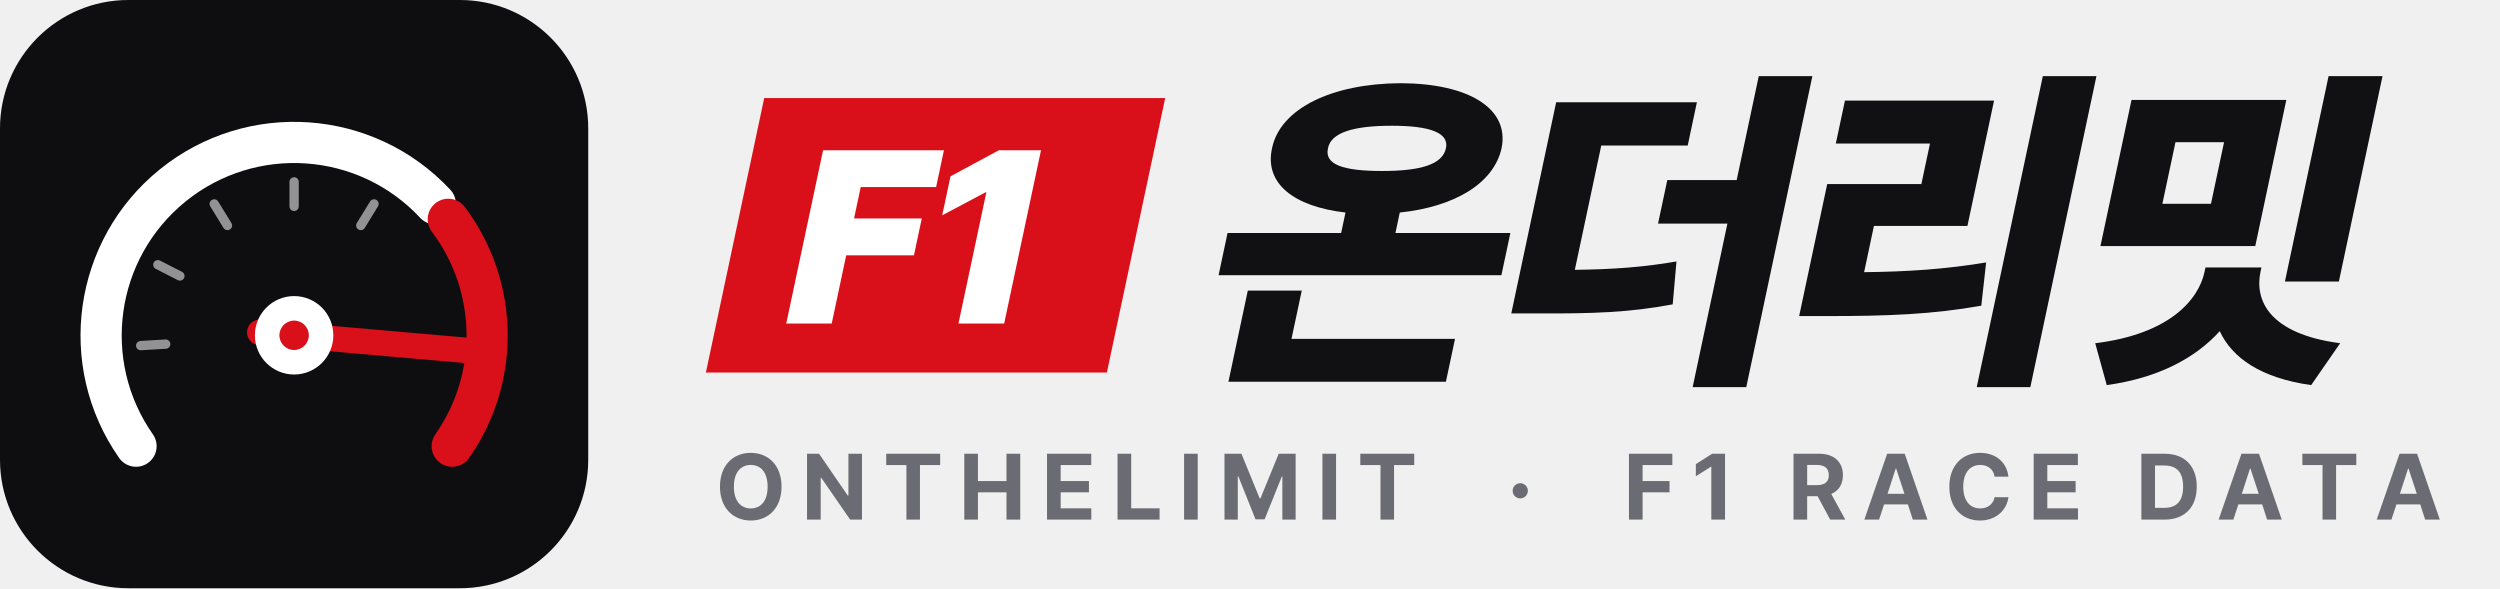
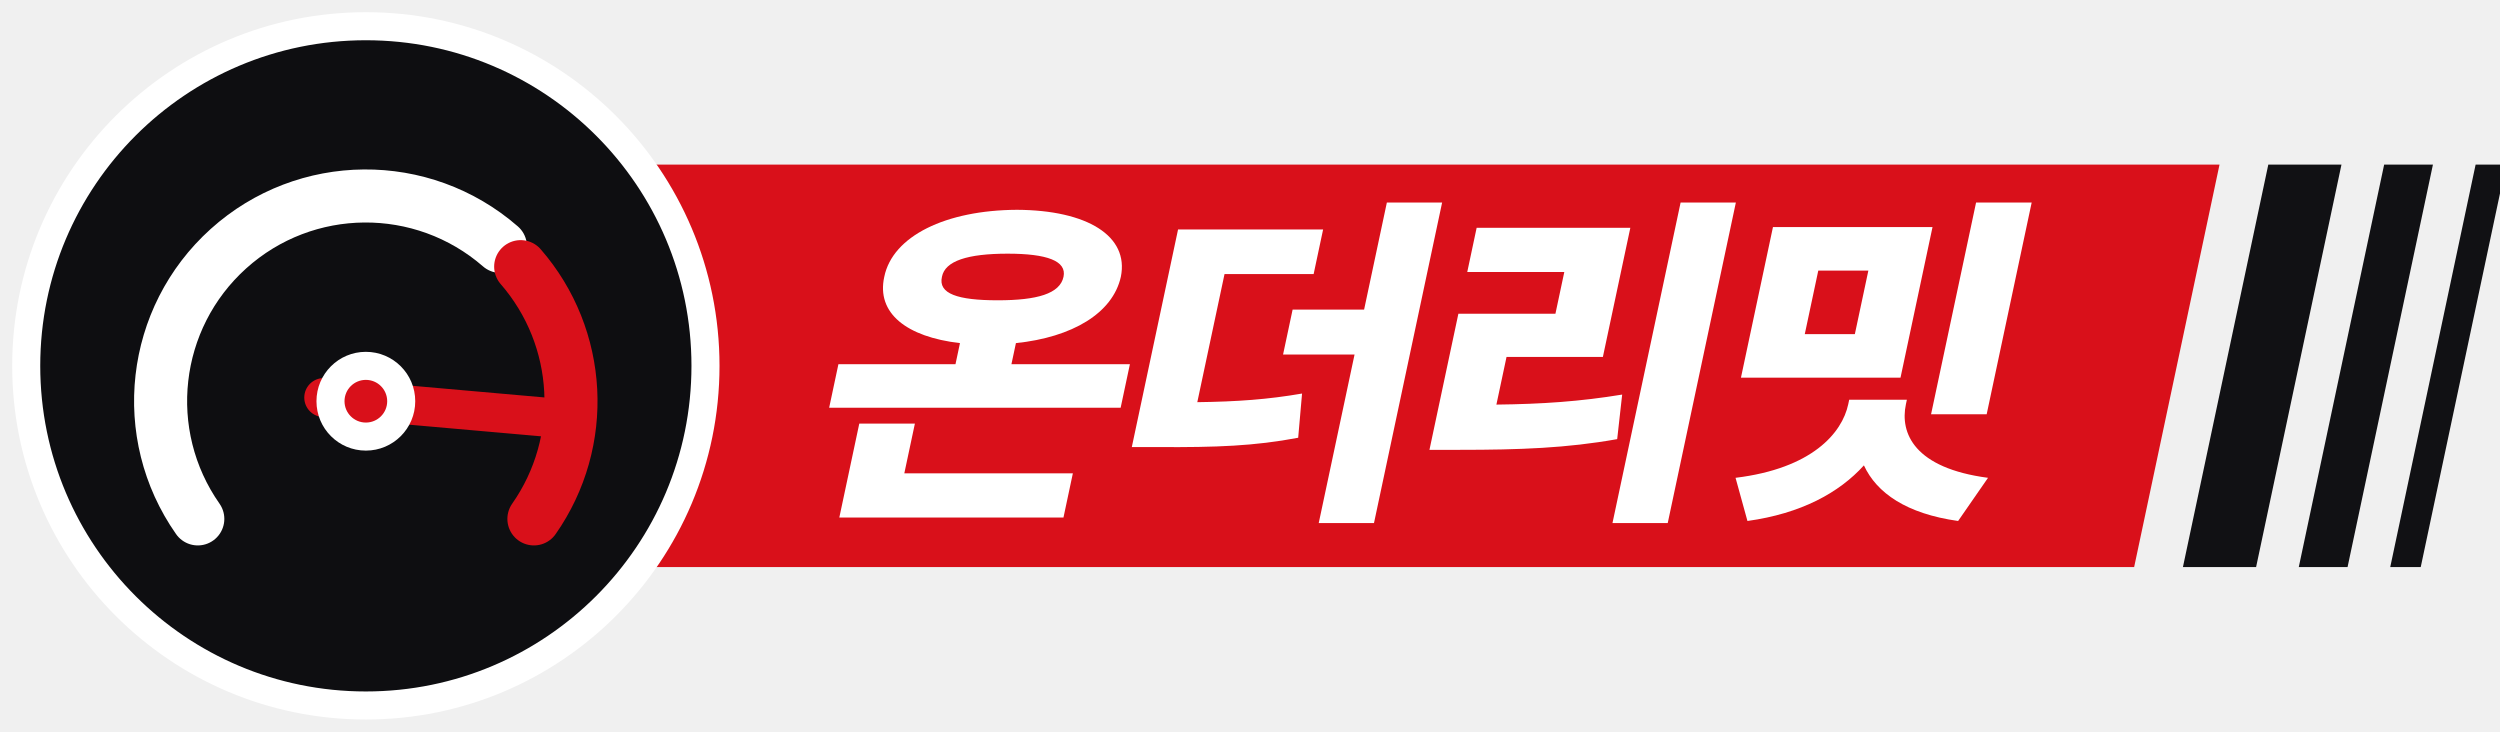
- <svg xmlns="http://www.w3.org/2000/svg" viewBox="0 0 510 120" width="510" height="120" role="img" aria-label="F1 온더리밋">
-   <g>
-     <rect width="120" height="120" rx="26.2" fill="#0E0E11" />
-     <path d="M27.75 91.02 A39.375 39.375 0 0 1 88.80 41.58" fill="none" stroke="#FFFFFF" stroke-width="8.4" stroke-linecap="round" />
-     <path d="M91.45 44.74 A39.375 39.375 0 0 1 92.25 91.02" fill="none" stroke="#D9101A" stroke-width="8.4" stroke-linecap="round" />
-     <line x1="28.7" y1="70.5" x2="33.8" y2="70.2" stroke="#FFFFFF" stroke-opacity="0.55" stroke-width="1.9" stroke-linecap="round" />
-     <line x1="32.2" y1="54.0" x2="36.7" y2="56.3" stroke="#FFFFFF" stroke-opacity="0.55" stroke-width="1.9" stroke-linecap="round" />
-     <line x1="43.7" y1="41.6" x2="46.4" y2="46.0" stroke="#FFFFFF" stroke-opacity="0.55" stroke-width="1.9" stroke-linecap="round" />
-     <line x1="60.0" y1="37.1" x2="60.0" y2="42.1" stroke="#FFFFFF" stroke-opacity="0.55" stroke-width="1.9" stroke-linecap="round" />
-     <line x1="76.3" y1="41.6" x2="73.6" y2="46.0" stroke="#FFFFFF" stroke-opacity="0.55" stroke-width="1.9" stroke-linecap="round" />
-     <line x1="53.0" y1="67.8" x2="95.4" y2="71.5" stroke="#D9101A" stroke-width="5.2" stroke-linecap="round" />
-     <circle cx="60.0" cy="68.4" r="8.0" fill="#FFFFFF" />
-     <circle cx="60.0" cy="68.4" r="3.0" fill="#D9101A" />
-   </g>
-   <path d="M155.9 20.0 L237.7 20.0 L225.8 76.0 L144.0 76.0 Z" fill="#D9101A" />
-   <path d="M160.393 66.0H169.67L172.628 52.084H186.446L188.045 44.564H174.226L175.586 38.168H190.967L192.565 30.648H167.907ZM212.366 30.648H203.772L193.901 35.971L192.209 43.93L201.018 39.242H201.213L195.525 66.0H204.852Z" fill="#FFFFFF" />
-   <path d="M308.116 47.527H284.669L285.555 43.357C296.705 42.195 304.722 37.444 306.323 30.232C307.969 22.166 299.694 17.039 285.763 16.971C271.667 17.039 261.143 22.166 259.497 30.232C257.903 37.41 263.873 42.127 274.481 43.357L273.594 47.527H250.421L248.59 56.141H306.285ZM296.825 69.129H263.466L265.558 59.285H254.552L250.6 77.879H294.965ZM283.918 25.652C291.711 25.652 295.644 27.088 294.976 30.232C294.264 33.582 289.749 34.881 281.956 34.881C274.027 34.881 270.133 33.582 270.913 30.232C271.513 27.088 275.988 25.652 283.918 25.652ZM346.167 20.867H317.457L308.302 63.934H313.634C324.968 64.002 332.614 63.729 341.234 62.088L342 53.338C335.293 54.5 329.183 54.944 321.266 55.047L326.656 29.686H344.293ZM369.723 15.535H358.785L354.281 36.727H340.13L338.241 45.613H352.392L345.301 78.973H356.239ZM427.674 15.535H416.736L403.252 78.973H414.19ZM406.789 20.525H376.369L374.509 29.275H393.718L391.96 37.547H372.751L367.026 64.48H372.973C384.936 64.48 394.237 64.139 404.185 62.361L405.171 53.543C396.848 54.91 389.322 55.423 380.277 55.525L382.282 46.092H401.355ZM486.035 15.535H475.029L466.122 57.439H477.128ZM466.41 20.389H434.828L428.493 50.193H460.075ZM443.798 29.002H453.71L451.036 41.58H441.124ZM461.143 55.457 461.332 54.568H449.916L449.727 55.457C448.521 61.131 442.581 68.172 427.423 70.018L429.777 78.562C440.377 77.093 447.914 72.991 452.829 67.557C455.358 73.025 461.254 77.127 471.476 78.562L477.394 70.018C462.83 68.104 459.923 61.199 461.143 55.457Z" fill="#111114" />
-   <path d="M159.434 99.283C159.434 94.904 156.706 92.381 153.162 92.381C149.581 92.381 146.872 94.904 146.872 99.283C146.872 103.644 149.581 106.186 153.162 106.186C156.706 106.186 159.434 103.662 159.434 99.283ZM156.595 99.283C156.595 102.159 155.24 103.718 153.162 103.718C151.084 103.718 149.711 102.159 149.711 99.283C149.711 96.407 151.084 94.849 153.162 94.849C155.24 94.849 156.595 96.407 156.595 99.283ZM175.845 92.566H173.08V101.102H172.95L167.087 92.566H164.637V106.0H167.421V97.465H167.532L173.432 106.0H175.845ZM180.789 94.867H184.908V106.0H187.672V94.867H191.792V92.566H180.789ZM196.717 106.0H199.5V100.434H205.327V106.0H208.128V92.566H205.327V98.133H199.5V92.566H196.717ZM213.592 106.0H222.628V103.699H216.375V100.434H222.146V98.133H216.375V94.867H222.61V92.566H213.592ZM227.98 106.0H236.553V103.699H230.764V92.566H227.98ZM244.336 92.566H241.553V106.0H244.336ZM249.799 92.566V106.0H252.508V97.168H252.62L256.127 105.944H257.982L261.489 97.205H261.6V106.0H264.309V92.566H260.858L257.129 101.677H256.98L253.251 92.566ZM272.556 92.566H269.773V106.0H272.556ZM277.5 94.867H281.619V106.0H284.384V94.867H288.503V92.566H277.5ZM310.145 101.677C310.962 101.677 311.685 100.972 311.685 100.118C311.685 99.265 310.962 98.578 310.145 98.578C309.273 98.578 308.568 99.265 308.587 100.118C308.568 100.972 309.273 101.677 310.145 101.677ZM332.307 106.0H335.09V100.434H340.582V98.133H335.09V94.867H341.157V92.566H332.307ZM351.909 92.566H349.274L345.953 94.682V97.149L349.033 95.22H349.107V106.0H351.909ZM365.879 106.0H368.662V101.231H370.796L373.357 106.0H376.437L373.579 100.768C375.11 100.118 375.954 98.782 375.954 96.945C375.954 94.292 374.21 92.566 371.149 92.566H365.879ZM368.662 98.968V94.849H370.629C372.281 94.849 373.079 95.591 373.079 96.945C373.079 98.281 372.281 98.968 370.629 98.968ZM383.329 106.0 384.35 102.901H389.211L390.213 106.0H393.2L388.562 92.566H384.981L380.323 106.0ZM385.055 100.73 386.725 95.591H386.818L388.506 100.73ZM406.902 97.242H409.723C409.352 94.162 407.014 92.381 403.915 92.381C400.371 92.381 397.662 94.904 397.662 99.283C397.662 103.662 400.315 106.186 403.915 106.186C407.329 106.186 409.407 103.922 409.723 101.436L406.902 101.417C406.624 102.864 405.492 103.718 403.952 103.718C401.893 103.718 400.501 102.178 400.501 99.283C400.501 96.463 401.874 94.849 403.971 94.849C405.529 94.849 406.68 95.758 406.902 97.242ZM414.871 106.0H423.907V103.699H417.654V100.434H423.425V98.133H417.654V94.867H423.888V92.566H414.871ZM441.57 106.0C445.67 106.0 448.138 103.477 448.138 99.265C448.138 95.09 445.67 92.566 441.625 92.566H436.838V106.0ZM439.621 103.606V94.96H441.477C444.019 94.96 445.355 96.277 445.355 99.265C445.355 102.271 444.019 103.606 441.458 103.606ZM455.606 106.0 456.626 102.901H461.487L462.489 106.0H465.477L460.838 92.566H457.257L452.6 106.0ZM457.331 100.73 459.001 95.591H459.094L460.782 100.73ZM469.679 94.867H473.798V106.0H476.562V94.867H480.682V92.566H469.679ZM487.852 106.0 488.873 102.901H493.734L494.736 106.0H497.723L493.085 92.566H489.504L484.846 106.0ZM489.578 100.73 491.248 95.591H491.341L493.029 100.73Z" fill="#6B6B73" />
+ <svg xmlns="http://www.w3.org/2000/svg" viewBox="0 0 410 120" width="410" height="120" role="img" aria-label="온더리밋">
+   <path d="M74.0 27.0 L364.0 27.0 L350.0 93.0 L60.0 93.0 Z" fill="#D9101A" />
+   <path d="M372.0 27.0 L384.0 27.0 L370.0 93.0 L358.0 93.0 Z" fill="#111114" />
+   <path d="M391.0 27.0 L399.0 27.0 L385.0 93.0 L377.0 93.0 Z" fill="#111114" />
+   <path d="M406.0 27.0 L411.0 27.0 L397.0 93.0 L392.0 93.0 Z" fill="#111114" />
+   <circle cx="60.0" cy="60.0" r="55.7" fill="#0E0E11" stroke="#FFFFFF" stroke-width="4.6" />
+   <path d="M32.44 85.10 A33.64 33.64 0 0 1 82.07 40.41" fill="none" stroke="#FFFFFF" stroke-width="8.7" stroke-linecap="round" />
+   <path d="M85.39 43.73 A33.64 33.64 0 0 1 87.56 85.10" fill="none" stroke="#D9101A" stroke-width="8.7" stroke-linecap="round" />
+   <line x1="53.1" y1="65.2" x2="90.5" y2="68.5" stroke="#D9101A" stroke-width="6.4" stroke-linecap="round" />
+   <circle cx="60.0" cy="65.8" r="8.1" fill="#FFFFFF" />
+   <circle cx="60.0" cy="65.8" r="3.5" fill="#D9101A" />
+   <path d="M185.304 59.727H165.876L166.611 56.271C175.85 55.309 182.492 51.372 183.819 45.396C185.183 38.713 178.326 34.465 166.783 34.408C155.103 34.465 146.384 38.713 145.02 45.396C143.699 51.344 148.646 55.252 157.435 56.271L156.701 59.727H137.5L135.983 66.863H183.787ZM175.949 77.625H148.308L150.042 69.469H140.923L137.648 84.875H174.408ZM165.254 41.602C171.711 41.602 174.97 42.791 174.417 45.396C173.827 48.172 170.086 49.248 163.629 49.248C157.059 49.248 153.833 48.172 154.479 45.396C154.976 42.791 158.684 41.602 165.254 41.602ZM216.99 37.637H193.201L185.616 73.32H190.034C199.424 73.377 205.759 73.15 212.902 71.791L213.537 64.541C207.98 65.504 202.917 65.872 196.357 65.957L200.823 44.943H215.437ZM236.507 33.219H227.444L223.712 50.777H211.988L210.423 58.141H222.147L216.272 85.781H225.334ZM284.681 33.219H275.618L264.446 85.781H273.508ZM267.376 37.354H242.171L240.63 44.604H256.546L255.089 51.457H239.173L234.43 73.773H239.358C249.27 73.773 256.976 73.49 265.219 72.018L266.036 64.711C259.14 65.844 252.904 66.269 245.409 66.354L247.071 58.537H262.873ZM333.194 33.219H324.075L316.695 67.939H325.814ZM316.933 37.24H290.765L285.516 61.936H311.684ZM298.198 44.377H306.411L304.195 54.799H295.983ZM312.57 66.297 312.726 65.561H303.267L303.111 66.297C302.112 70.998 297.19 76.832 284.63 78.361L286.581 85.441C295.364 84.224 301.609 80.825 305.681 76.322C307.776 80.854 312.662 84.252 321.131 85.441L326.035 78.361C313.967 76.775 311.558 71.055 312.57 66.297Z" fill="#FFFFFF" />
</svg>
